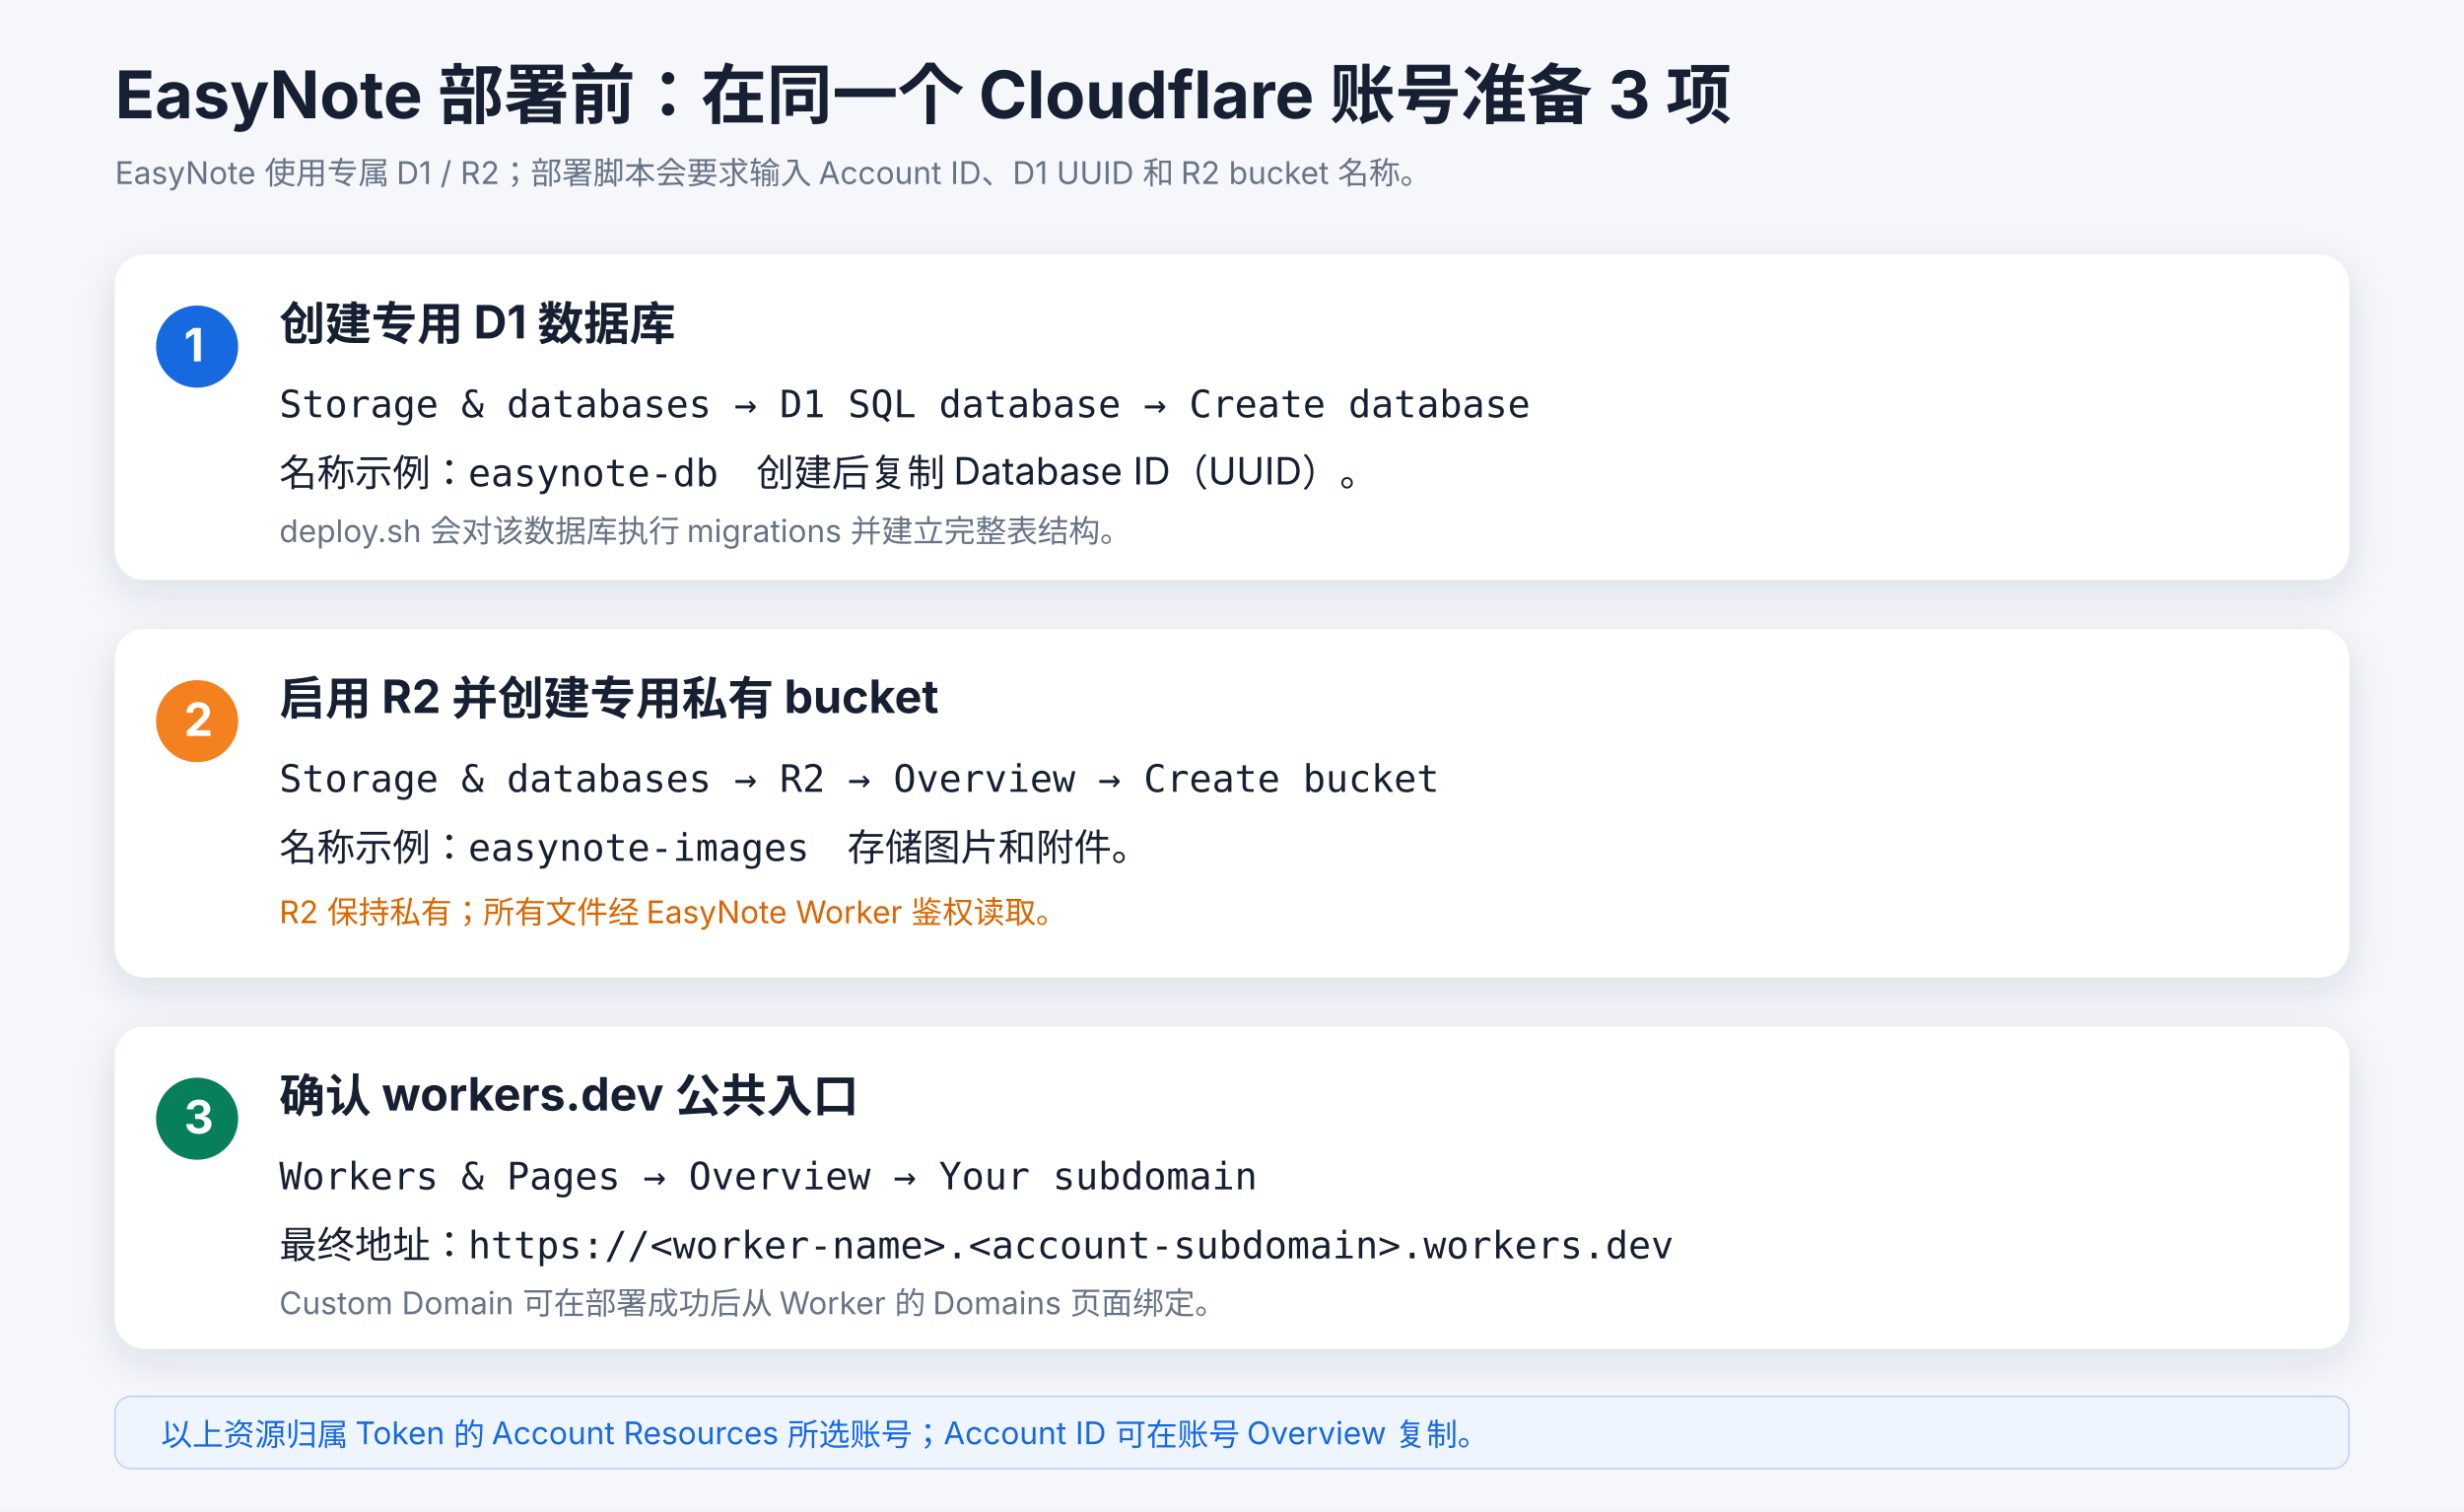
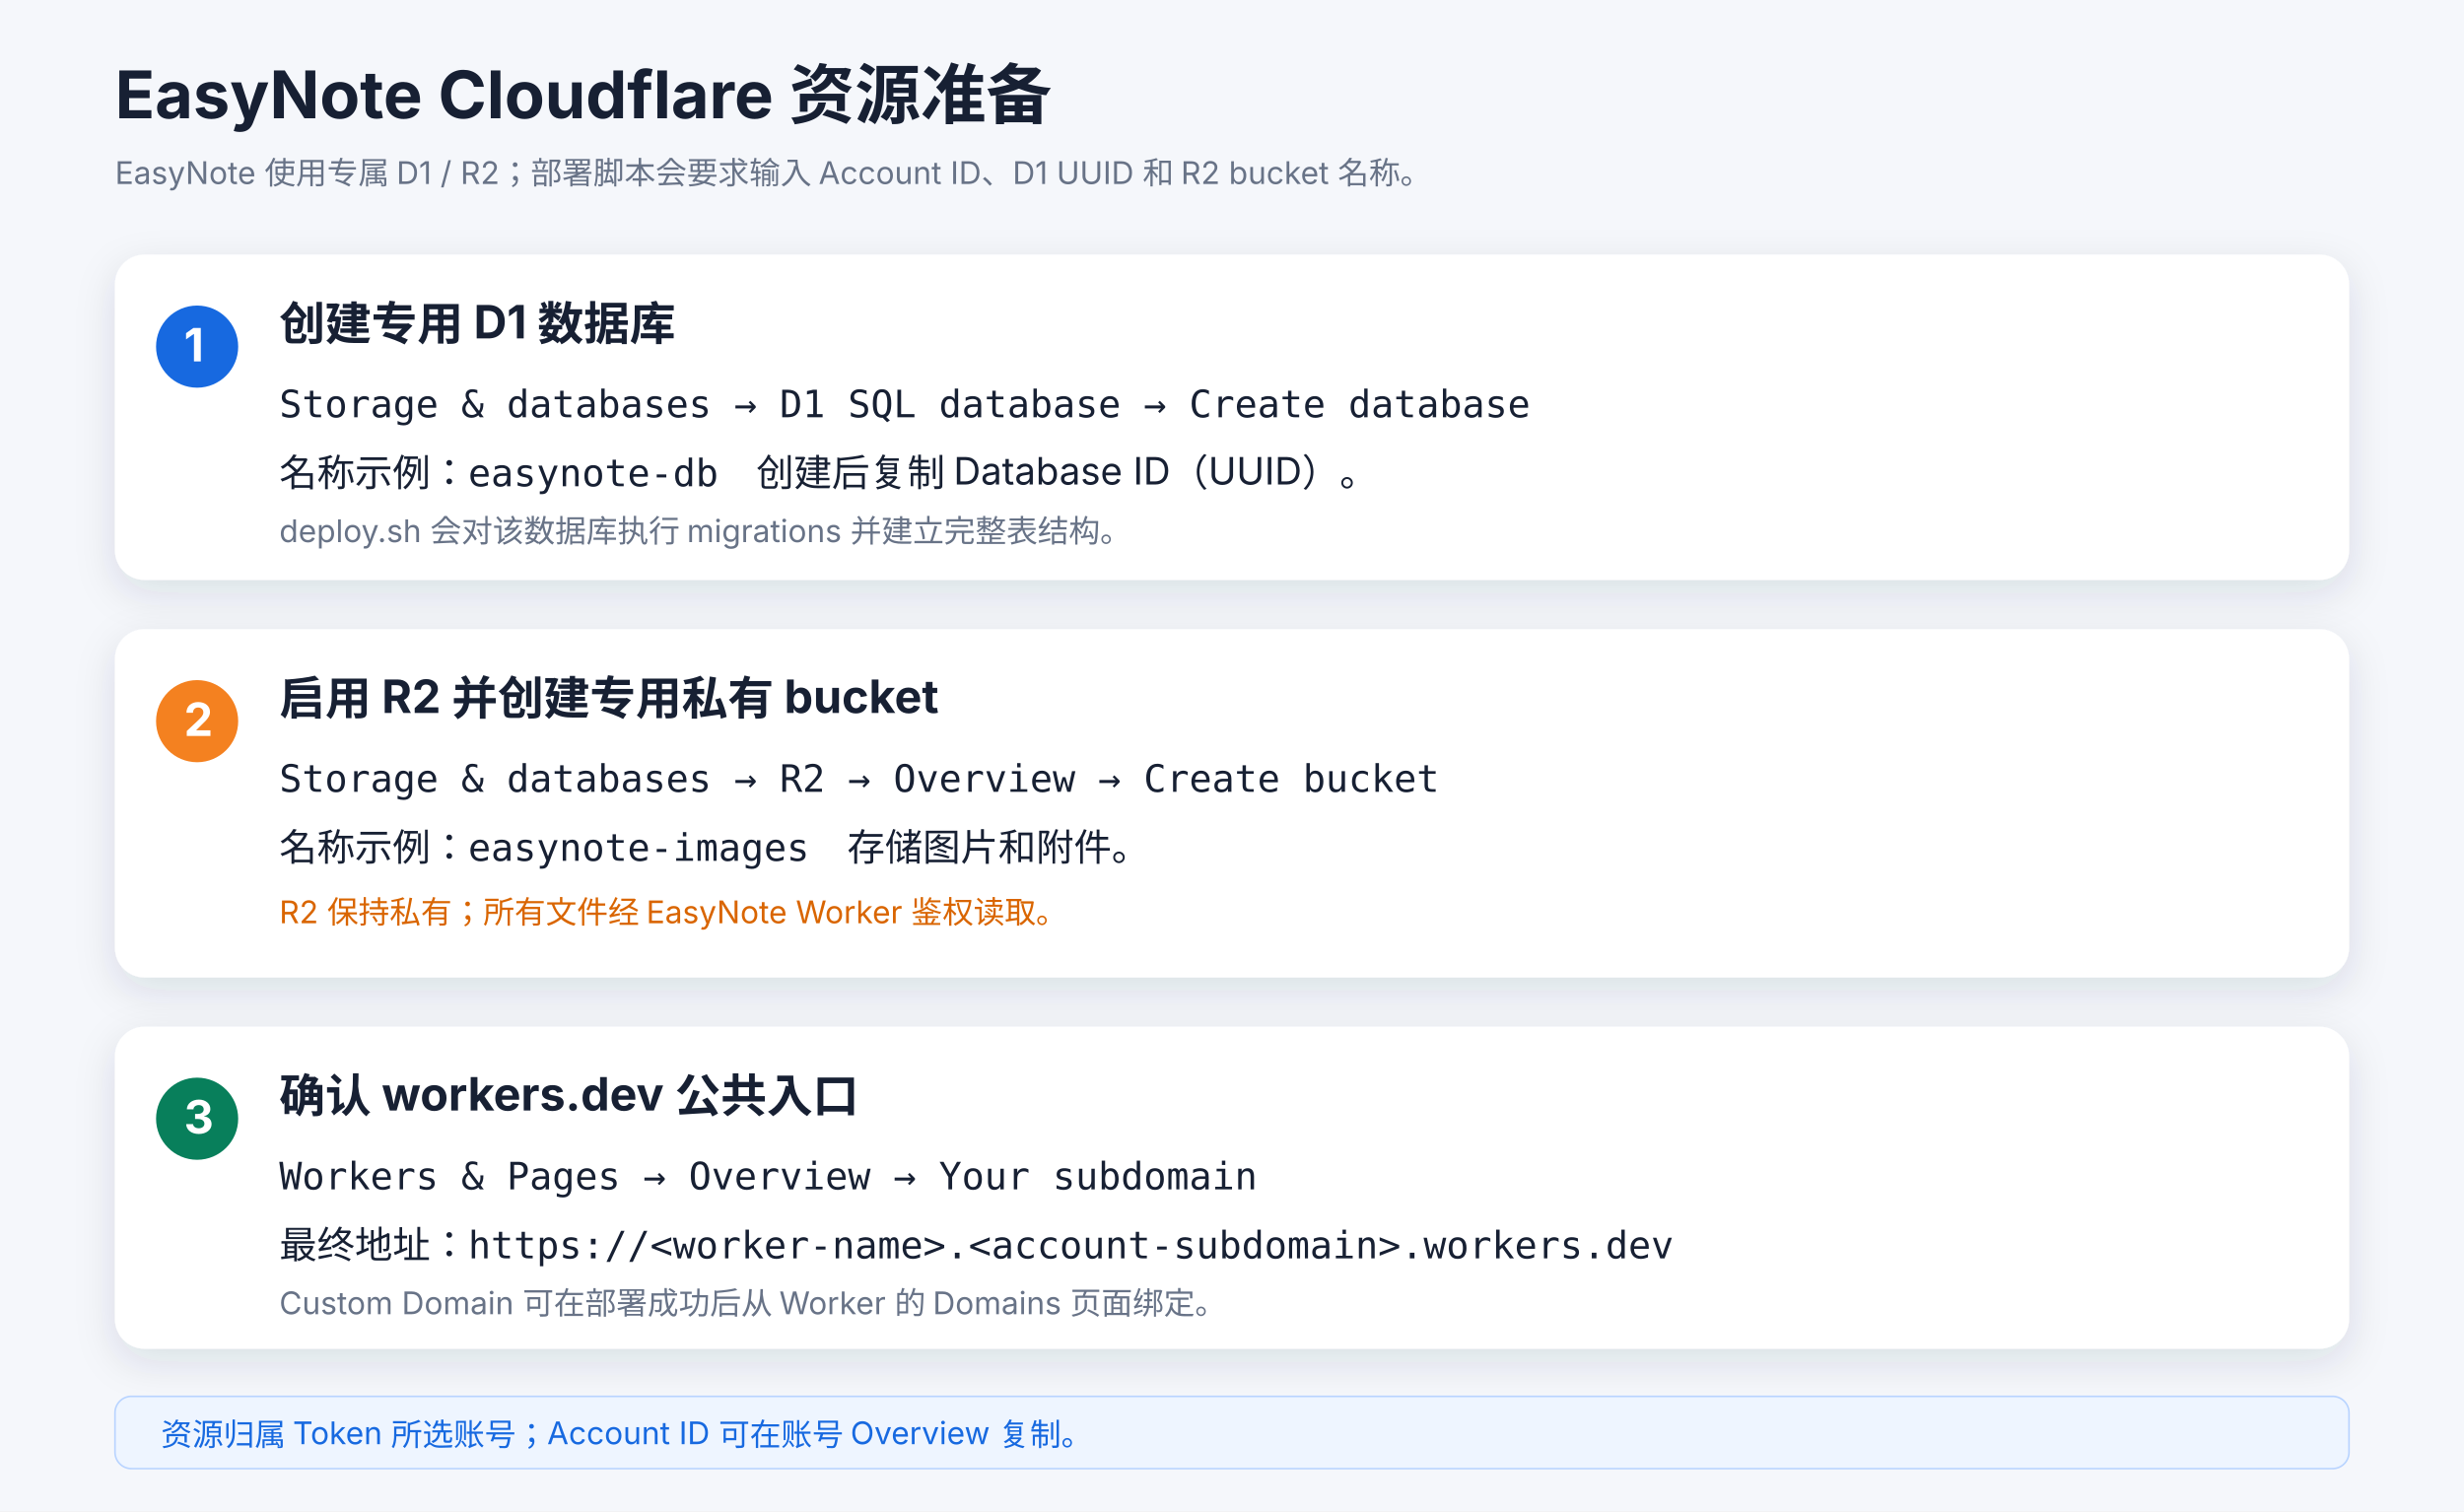
<svg xmlns="http://www.w3.org/2000/svg" width="1500" height="920" viewBox="0 0 1500 920" role="img" aria-labelledby="title desc">
  <defs>
    <filter id="shadow" x="-10%" y="-15%" width="120%" height="140%">
      <feDropShadow dx="0" dy="8" stdDeviation="12" flood-color="#18324d" flood-opacity=".12" />
    </filter>
    <style>
      text{font-family:-apple-system,BlinkMacSystemFont,"Segoe UI","PingFang SC","Microsoft YaHei",sans-serif;fill:#172033}
      .title{font-size:40px;font-weight:750}.heading{font-size:28px;font-weight:720}.body{font-size:23px}.small{font-size:19px}.muted{fill:#687387}.white{fill:#fff}.orange{fill:#d96500}.blue{fill:#1769e0}.green{fill:#087f5b}.mono{font-family:ui-monospace,SFMono-Regular,Menlo,monospace}
    </style>
  </defs>
  <rect width="1500" height="920" fill="#f5f7fb" />
-   <text x="70" y="72" class="title">EasyNote 部署前：在同一个 Cloudflare 账号准备 3 项</text>
+   <text x="70" y="72" class="title">EasyNote Cloudflare 资源准备</text>
  <text x="70" y="112" class="small muted">EasyNote 使用专属 D1 / R2；部署脚本会要求输入 Account ID、D1 UUID 和 R2 bucket 名称。</text>
  <rect x="70" y="155" width="1360" height="198" rx="18" fill="#fff" filter="url(#shadow)" />
  <circle cx="120" cy="211" r="25" fill="#1769e0" />
  <text x="112" y="220" class="heading white">1</text>
  <text x="170" y="207" class="heading">创建专用 D1 数据库</text>
  <text x="170" y="254" class="body mono">Storage &amp; databases → D1 SQL database → Create database</text>
  <text x="170" y="296" class="body">名称示例：<tspan class="mono">easynote-db</tspan>　创建后复制 Database ID（UUID）。</text>
  <text x="170" y="330" class="small muted">deploy.sh 会对该数据库执行 migrations 并建立完整表结构。</text>
  <rect x="70" y="383" width="1360" height="212" rx="18" fill="#fff" filter="url(#shadow)" />
  <circle cx="120" cy="439" r="25" fill="#f48120" />
  <text x="112" y="448" class="heading white">2</text>
  <text x="170" y="435" class="heading">启用 R2 并创建专用私有 bucket</text>
  <text x="170" y="482" class="body mono">Storage &amp; databases → R2 → Overview → Create bucket</text>
  <text x="170" y="524" class="body">名称示例：<tspan class="mono">easynote-images</tspan>　存储图片和附件。</text>
  <text x="170" y="562" class="small orange">R2 保持私有；所有文件经 EasyNote Worker 鉴权读取。</text>
  <rect x="70" y="625" width="1360" height="196" rx="18" fill="#fff" filter="url(#shadow)" />
  <circle cx="120" cy="681" r="25" fill="#087f5b" />
  <text x="112" y="690" class="heading white">3</text>
  <text x="170" y="677" class="heading">确认 workers.dev 公共入口</text>
  <text x="170" y="724" class="body mono">Workers &amp; Pages → Overview → Your subdomain</text>
  <text x="170" y="766" class="body">最终地址：<tspan class="mono">https://&lt;worker-name&gt;.&lt;account-subdomain&gt;.workers.dev</tspan>
  </text>
  <text x="170" y="800" class="small muted">Custom Domain 可在部署成功后从 Worker 的 Domains 页面绑定。</text>
  <rect x="70" y="850" width="1360" height="44" rx="10" fill="#eef5ff" stroke="#b9d4ff" />
-   <text x="98" y="880" class="small blue">以上资源归属 Token 的 Account Resources 所选账号；Account ID 可在账号 Overview 复制。</text>
+   <text x="98" y="880" class="small blue">资源归属 Token 所选账号；Account ID 可在账号 Overview 复制。</text>
</svg>
